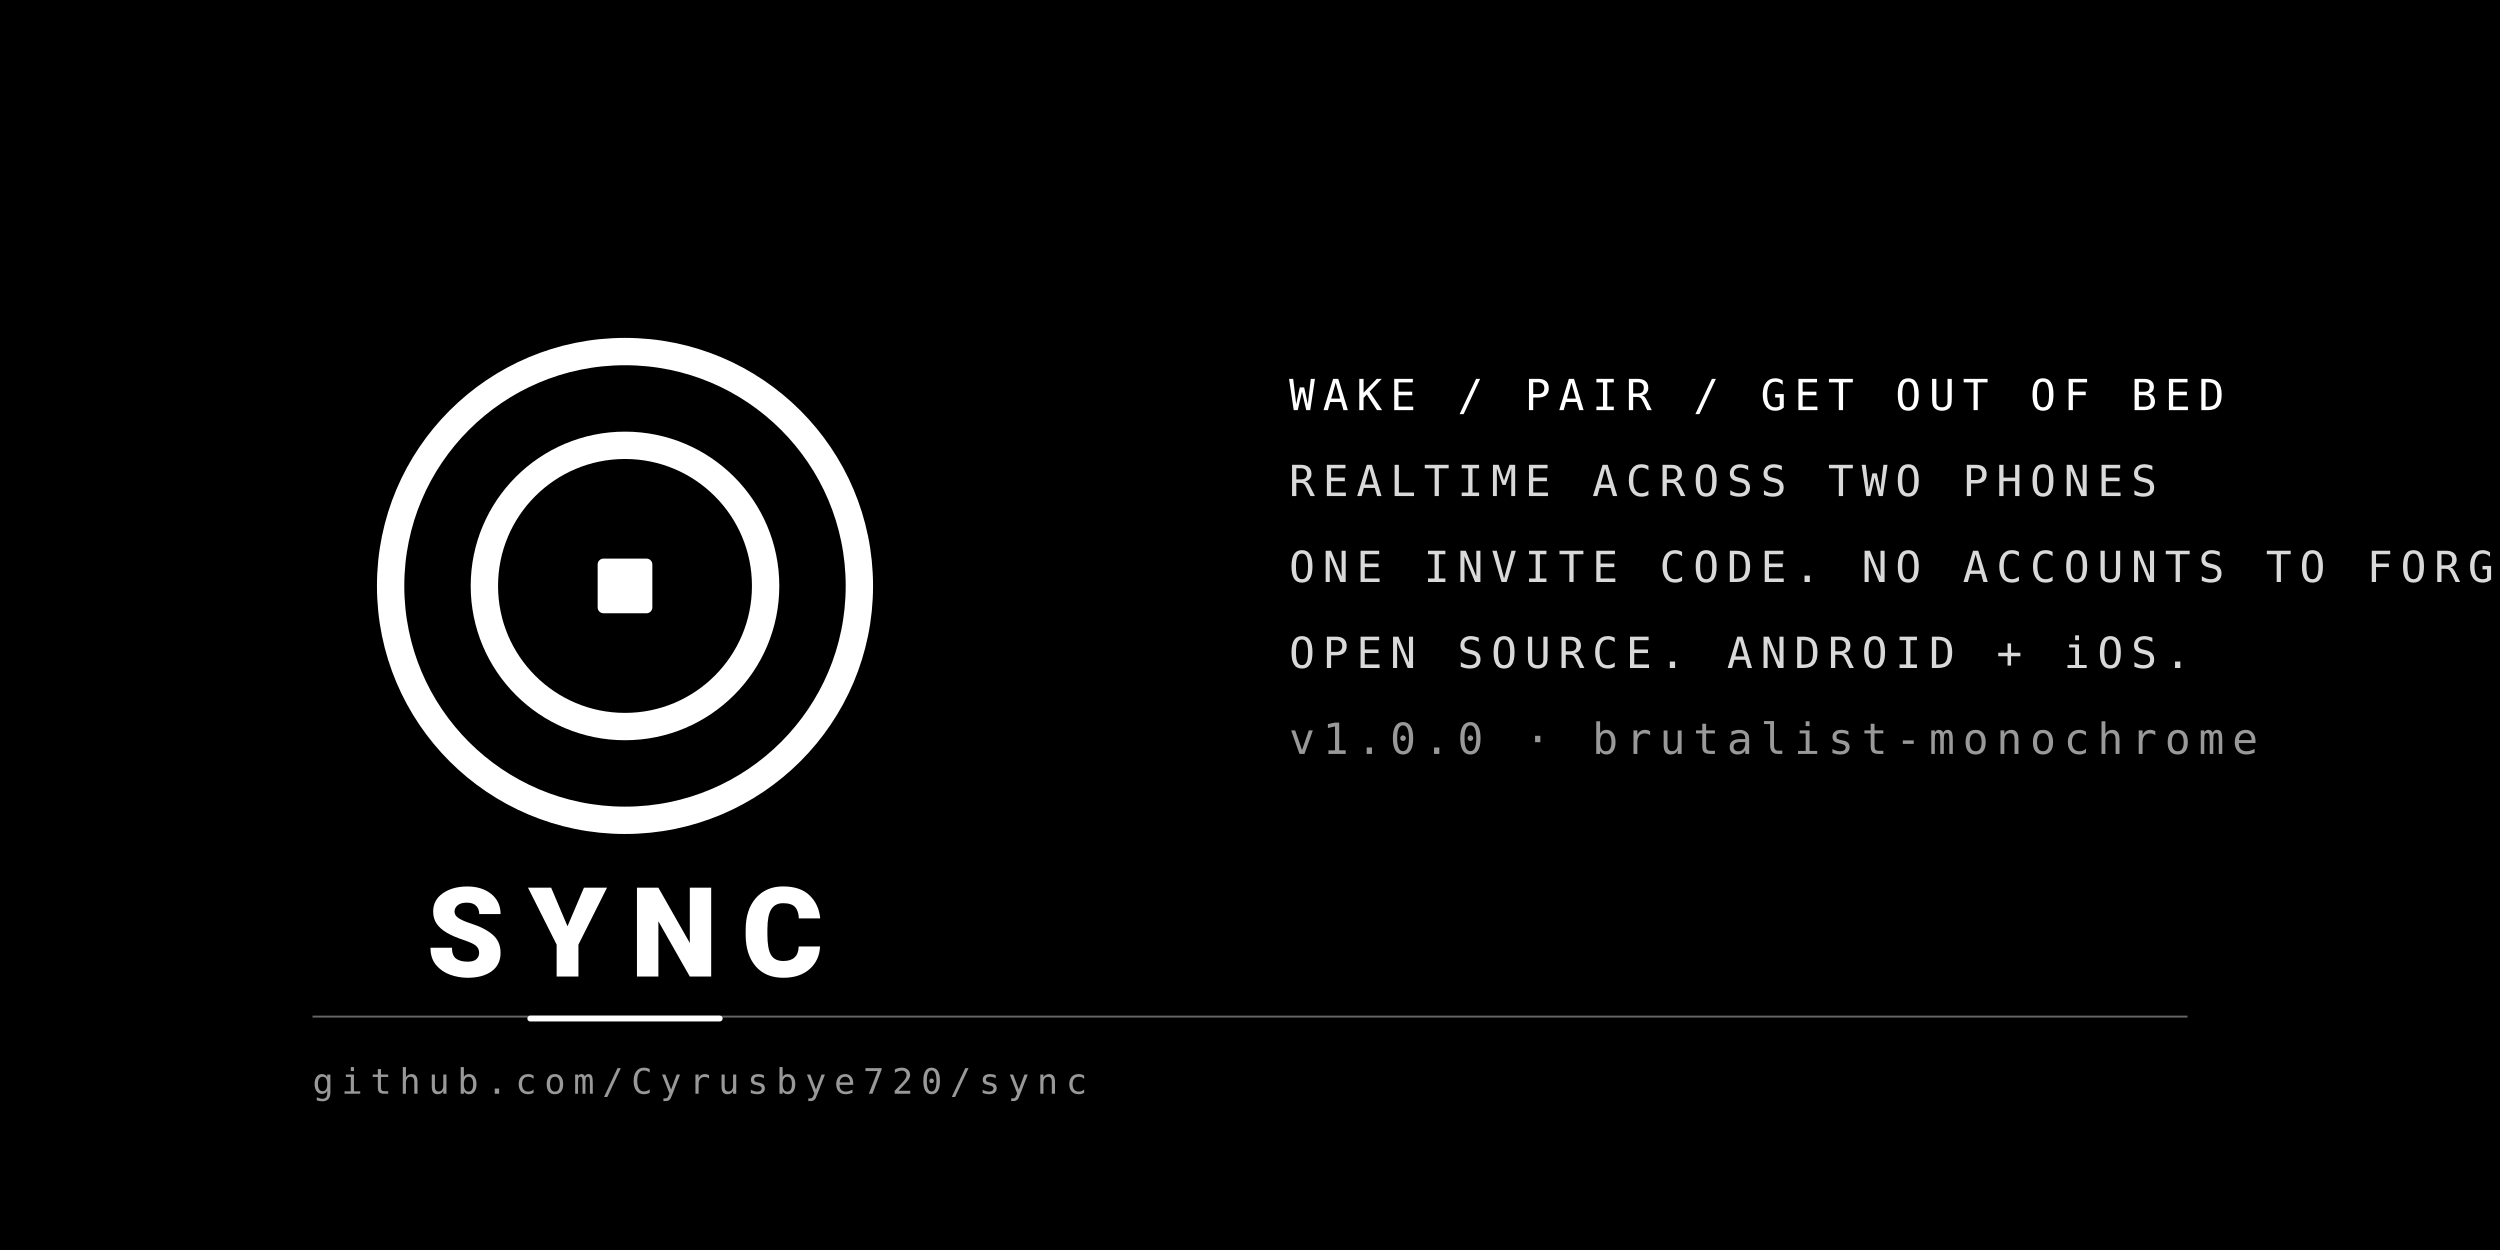
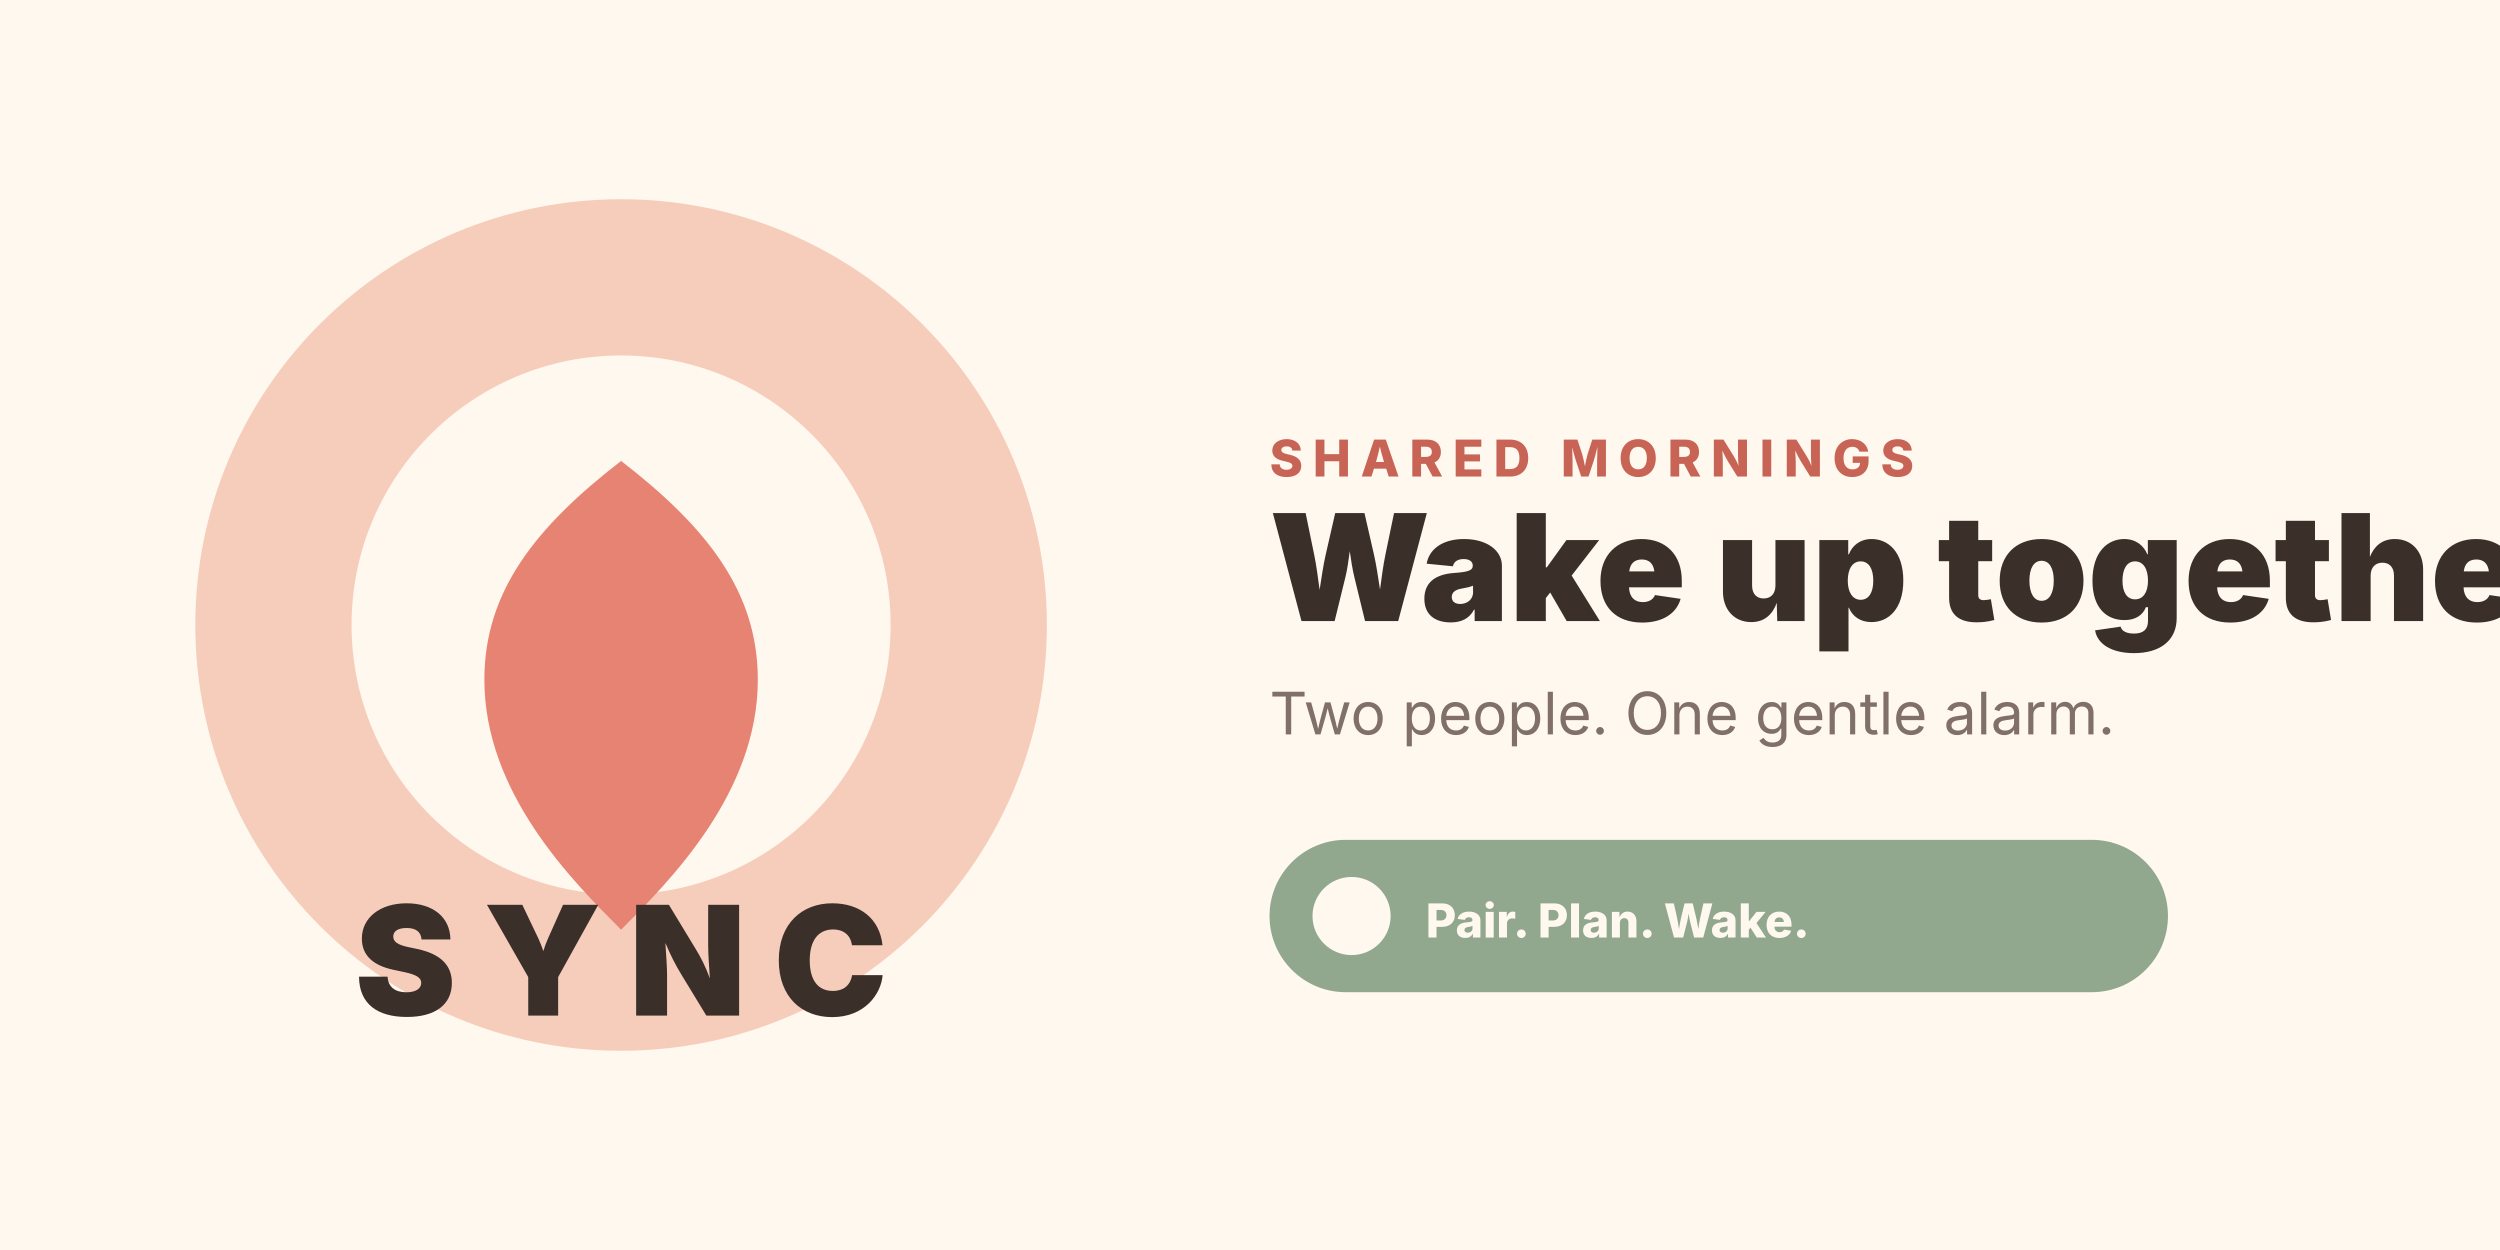
<svg xmlns="http://www.w3.org/2000/svg" viewBox="0 0 1280 640" width="1280" height="640" role="img" aria-labelledby="ot od">
-   <rect width="1280" height="640" fill="#000000" />
-   <g transform="translate(160, 140)">
-     <circle cx="160" cy="160" r="120" fill="none" stroke="#FFFFFF" stroke-width="14" />
-     <circle cx="160" cy="160" r="72" fill="none" stroke="#FFFFFF" stroke-width="14" />
-     <rect x="146" y="146" width="28" height="28" fill="#FFFFFF" rx="3" />
-     <text x="160" y="360" fill="#FFFFFF" font-family="system-ui, -apple-system, BlinkMacSystemFont, 'Segoe UI', Roboto, 'Helvetica Neue', Arial, sans-serif" font-weight="900" font-size="64" letter-spacing="12" text-anchor="middle">SYNC</text>
-     <rect x="110" y="380" width="100" height="3" fill="#FFFFFF" rx="1.5" />
-   </g>
-   <g fill="#FFFFFF" font-family="'Roboto Mono', monospace" font-size="22" letter-spacing="4">
-     <text x="660" y="210">WAKE / PAIR / GET OUT OF BED</text>
-     <text x="660" y="254" opacity="0.85">REALTIME ACROSS TWO PHONES</text>
-     <text x="660" y="298" opacity="0.85">ONE INVITE CODE. NO ACCOUNTS TO FORGET.</text>
-     <text x="660" y="342" opacity="0.85">OPEN SOURCE. ANDROID + iOS.</text>
-     <text x="660" y="386" opacity="0.6">v1.0.0 · brutalist-monochrome</text>
-   </g>
-   <rect x="160" y="520" width="960" height="1" fill="#FFFFFF" opacity="0.4" />
-   <text x="160" y="560" fill="#FFFFFF" font-family="'Roboto Mono', monospace" font-size="18" letter-spacing="4" opacity="0.6">github.com/Cyrusbye720/sync</text>
+   <rect width="1280" height="640" fill="#FFF8EF" />
+   <circle cx="318" cy="320" r="218" fill="#F6CDBA" />
+   <circle cx="318" cy="320" r="138" fill="#FFF8EF" />
+   <path d="M318 236c-44 34-70 67-70 112 0 58 45 103 70 128 25-25 70-70 70-128 0-45-26-78-70-112z" fill="#E78372" />
+   <text x="318" y="520" fill="#3B2F2A" font-family="system-ui, -apple-system, 'Segoe UI', sans-serif" font-weight="900" font-size="78" letter-spacing="14" text-anchor="middle">SYNC</text>
+   <text x="650" y="244" fill="#C86456" font-family="system-ui, -apple-system, 'Segoe UI', sans-serif" font-weight="800" font-size="26" letter-spacing="5">SHARED MORNINGS</text>
+   <text x="650" y="318" fill="#3B2F2A" font-family="system-ui, -apple-system, 'Segoe UI', sans-serif" font-weight="900" font-size="76">Wake up together.</text>
+   <text x="650" y="376" fill="#807069" font-family="system-ui, -apple-system, 'Segoe UI', sans-serif" font-size="30">Two people. One gentle alarm.</text>
+   <rect x="650" y="430" width="460" height="78" rx="39" fill="#91A78E" />
+   <circle cx="692" cy="469" r="20" fill="#FFF8EF" />
+   <text x="730" y="480" fill="#FFF8EF" font-family="system-ui, -apple-system, 'Segoe UI', sans-serif" font-weight="800" font-size="24">Pair. Plan. Wake.</text>
</svg>
